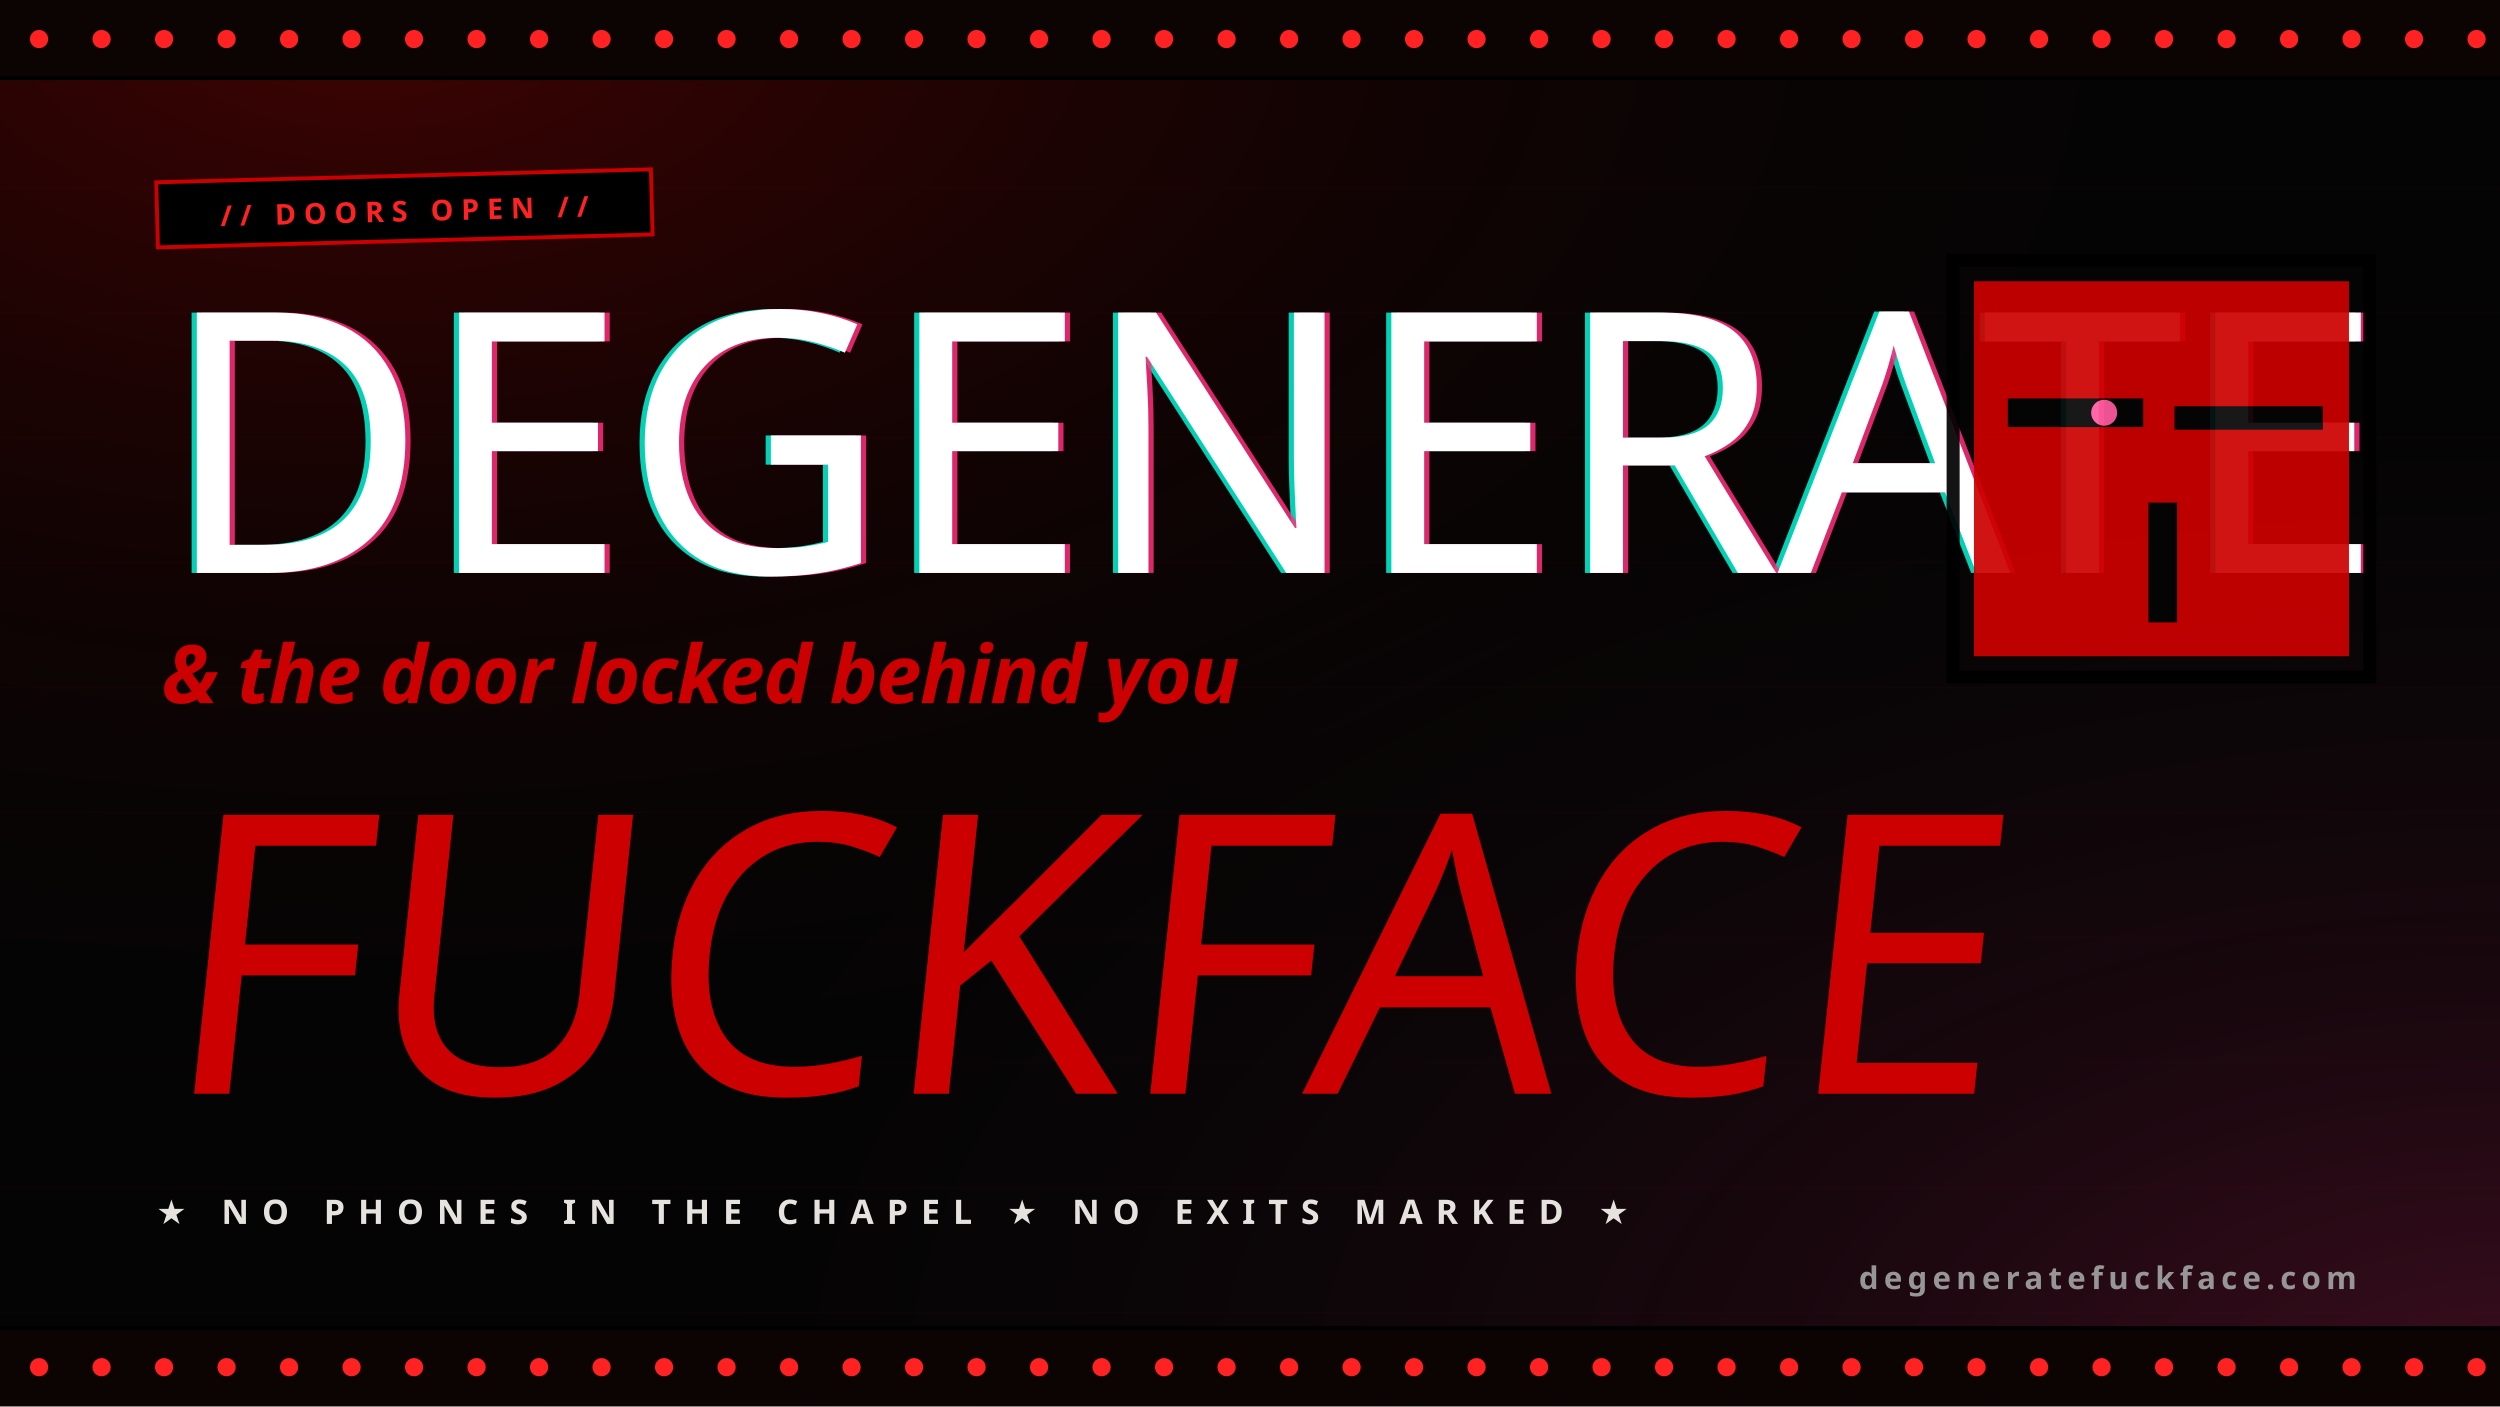
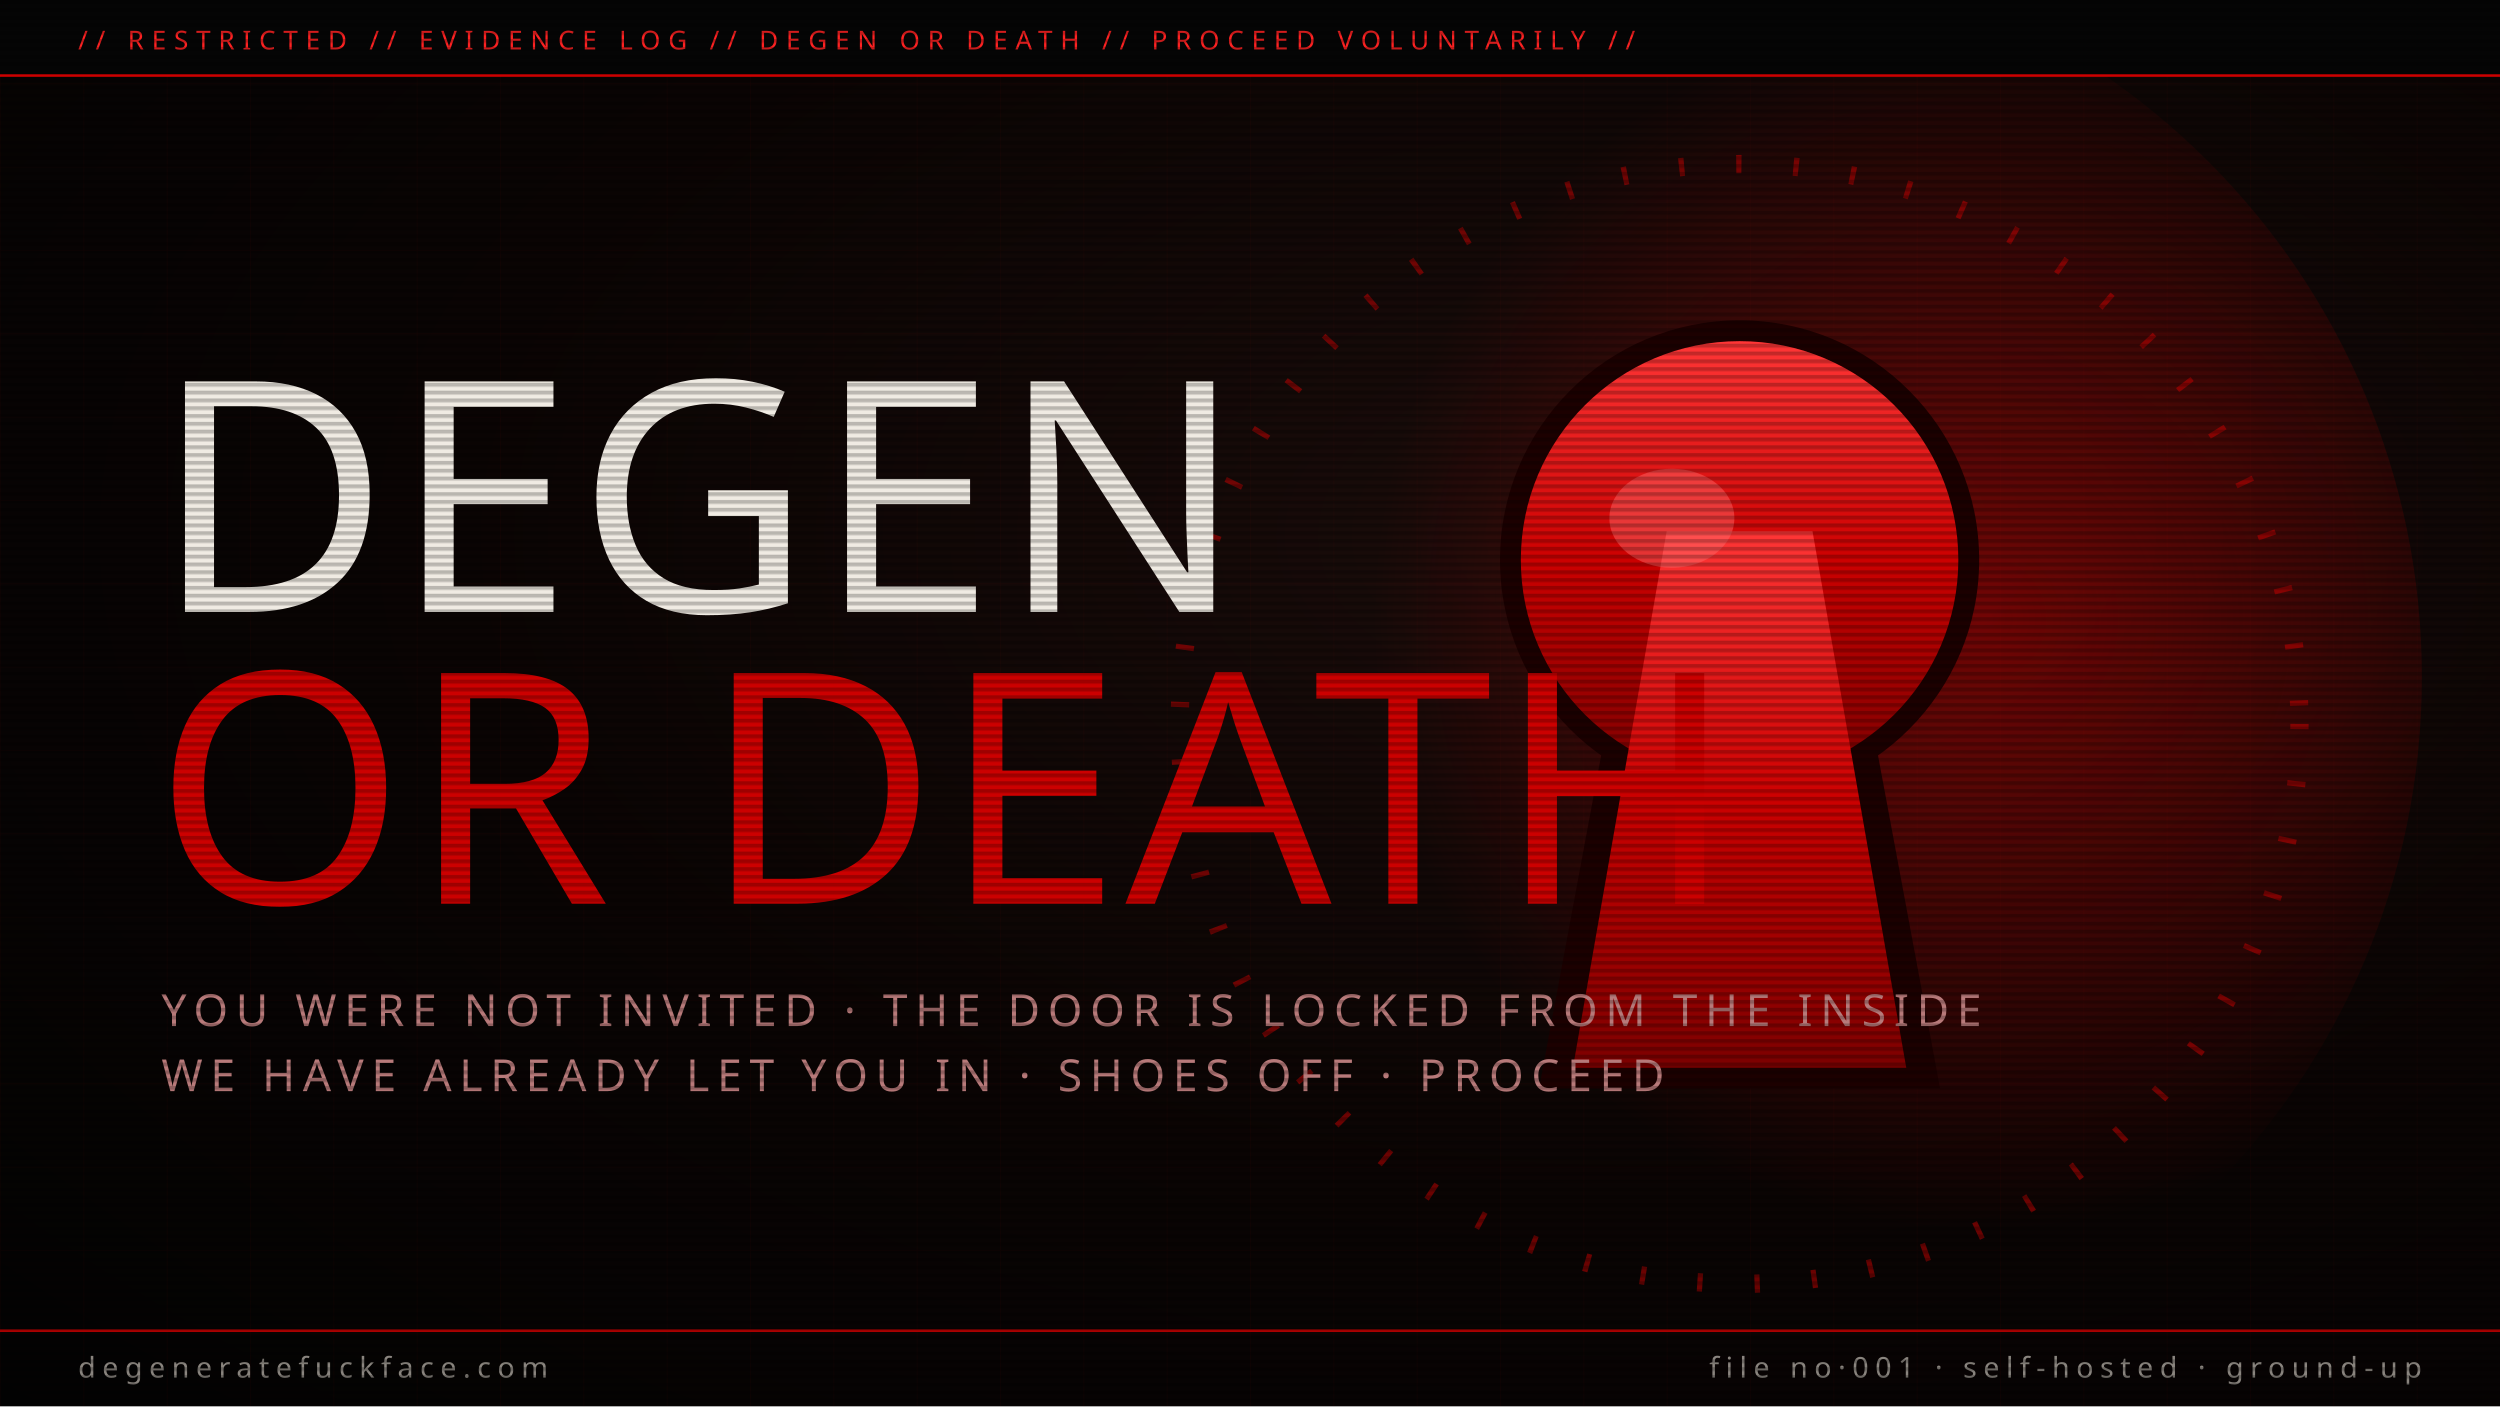
<svg xmlns="http://www.w3.org/2000/svg" viewBox="0 0 1920 1080" width="1920" height="1080">
  <defs>
-     <radialGradient id="bloomTL" cx="15%" cy="0%" r="80%">
-       <stop offset="0%" stop-color="#cc0000" stop-opacity="0.30" />
-       <stop offset="100%" stop-color="#040404" stop-opacity="0" />
+     <radialGradient id="sp-bg" cx="66%" cy="38%" r="92%">
+       <stop offset="0%" stop-color="#1c0d0b" />
+       <stop offset="52%" stop-color="#0a0403" />
+       <stop offset="100%" stop-color="#020202" />
    </radialGradient>
-     <radialGradient id="bloomBR" cx="100%" cy="100%" r="80%">
-       <stop offset="0%" stop-color="#ff2e7c" stop-opacity="0.22" />
-       <stop offset="100%" stop-color="#040404" stop-opacity="0" />
+     <radialGradient id="sp-bloom" cx="70%" cy="46%" r="42%">
+       <stop offset="0%" stop-color="#cc0000" stop-opacity="0.5" />
+       <stop offset="100%" stop-color="#cc0000" stop-opacity="0" />
    </radialGradient>
+     <linearGradient id="sp-key" x1="0" y1="0" x2="0" y2="1">
+       <stop offset="0%" stop-color="#ff3636" />
+       <stop offset="50%" stop-color="#cc0000" />
+       <stop offset="100%" stop-color="#7c0000" />
+     </linearGradient>
+     <pattern id="sp-grid" width="64" height="64" patternUnits="userSpaceOnUse">
+       <path d="M64 0H0V64" fill="none" stroke="#cc0000" stroke-opacity="0.05" stroke-width="1" />
+     </pattern>
+     <pattern id="sp-scan" width="6" height="6" patternUnits="userSpaceOnUse">
+       <rect width="6" height="3" fill="#000000" fill-opacity="0.22" />
+     </pattern>
  </defs>
-   <rect width="1920" height="1080" fill="#040404" />
-   <rect width="1920" height="1080" fill="url(#bloomTL)" />
-   <rect width="1920" height="1080" fill="url(#bloomBR)" />
-   <g stroke="rgba(204,0,0,0.035)" stroke-width="1">
-     <line x1="0" y1="48" x2="1920" y2="48" />
-     <line x1="0" y1="144" x2="1920" y2="144" />
-     <line x1="0" y1="240" x2="1920" y2="240" />
-     <line x1="0" y1="336" x2="1920" y2="336" />
-     <line x1="0" y1="432" x2="1920" y2="432" />
-     <line x1="0" y1="528" x2="1920" y2="528" />
-     <line x1="0" y1="624" x2="1920" y2="624" />
-     <line x1="0" y1="720" x2="1920" y2="720" />
-     <line x1="0" y1="816" x2="1920" y2="816" />
-     <line x1="0" y1="912" x2="1920" y2="912" />
-     <line x1="0" y1="1008" x2="1920" y2="1008" />
+   <rect width="1920" height="1080" fill="url(#sp-bg)" />
+   <rect width="1920" height="1080" fill="url(#sp-grid)" />
+   <circle cx="1300" cy="520" r="560" fill="url(#sp-bloom)" />
+   <rect x="0" y="0" width="1920" height="58" fill="#050505" />
+   <line x1="0" y1="58" x2="1920" y2="58" stroke="#cc0000" stroke-width="2" />
+   <text x="60" y="38" font-family="IBM Plex Mono" font-size="20" fill="#ff2222" letter-spacing="6">// RESTRICTED // EVIDENCE LOG // DEGEN OR DEATH // PROCEED VOLUNTARILY //</text>
+   <line x1="0" y1="1022" x2="1920" y2="1022" stroke="#cc0000" stroke-width="2" />
+   <text x="60" y="1058" font-family="IBM Plex Mono" font-size="22" fill="#8a857f" letter-spacing="5">degeneratefuckface.com</text>
+   <text x="1860" y="1058" text-anchor="end" font-family="IBM Plex Mono" font-size="22" fill="#8a857f" letter-spacing="5">file no·001 · self-hosted · ground-up</text>
+   <circle cx="1336" cy="556" r="430" fill="none" stroke="#cc0000" stroke-width="14" stroke-dasharray="4 40" opacity="0.5" />
+   <g>
+     <circle cx="1336" cy="430" r="184" fill="#1c0000" />
+     <path d="M 1264 396 L 1182 836 L 1490 836 L 1408 396 Z" fill="#1c0000" />
+     <circle cx="1336" cy="430" r="168" fill="url(#sp-key)" />
+     <path d="M 1280 408 L 1208 820 L 1464 820 L 1392 408 Z" fill="url(#sp-key)" />
+     <ellipse cx="1284" cy="398" rx="48" ry="38" fill="#ff6868" opacity="0.48" />
  </g>
-   <rect x="0" y="0" width="1920" height="60" fill="#0c0303" />
-   <line x1="0" y1="60" x2="1920" y2="60" stroke="#000" stroke-width="3" />
-   <g fill="#ff2222">
-     <circle cx="30" cy="30" r="7" />
-     <circle cx="78" cy="30" r="7" />
-     <circle cx="126" cy="30" r="7" />
-     <circle cx="174" cy="30" r="7" />
-     <circle cx="222" cy="30" r="7" />
-     <circle cx="270" cy="30" r="7" />
-     <circle cx="318" cy="30" r="7" />
-     <circle cx="366" cy="30" r="7" />
-     <circle cx="414" cy="30" r="7" />
-     <circle cx="462" cy="30" r="7" />
-     <circle cx="510" cy="30" r="7" />
-     <circle cx="558" cy="30" r="7" />
-     <circle cx="606" cy="30" r="7" />
-     <circle cx="654" cy="30" r="7" />
-     <circle cx="702" cy="30" r="7" />
-     <circle cx="750" cy="30" r="7" />
-     <circle cx="798" cy="30" r="7" />
-     <circle cx="846" cy="30" r="7" />
-     <circle cx="894" cy="30" r="7" />
-     <circle cx="942" cy="30" r="7" />
-     <circle cx="990" cy="30" r="7" />
-     <circle cx="1038" cy="30" r="7" />
-     <circle cx="1086" cy="30" r="7" />
-     <circle cx="1134" cy="30" r="7" />
-     <circle cx="1182" cy="30" r="7" />
-     <circle cx="1230" cy="30" r="7" />
-     <circle cx="1278" cy="30" r="7" />
-     <circle cx="1326" cy="30" r="7" />
-     <circle cx="1374" cy="30" r="7" />
-     <circle cx="1422" cy="30" r="7" />
-     <circle cx="1470" cy="30" r="7" />
-     <circle cx="1518" cy="30" r="7" />
-     <circle cx="1566" cy="30" r="7" />
-     <circle cx="1614" cy="30" r="7" />
-     <circle cx="1662" cy="30" r="7" />
-     <circle cx="1710" cy="30" r="7" />
-     <circle cx="1758" cy="30" r="7" />
-     <circle cx="1806" cy="30" r="7" />
-     <circle cx="1854" cy="30" r="7" />
-     <circle cx="1902" cy="30" r="7" />
-   </g>
-   <rect x="0" y="1020" width="1920" height="60" fill="#0c0303" />
-   <line x1="0" y1="1020" x2="1920" y2="1020" stroke="#000" stroke-width="3" />
-   <g fill="#ff2222">
-     <circle cx="30" cy="1050" r="7" />
-     <circle cx="78" cy="1050" r="7" />
-     <circle cx="126" cy="1050" r="7" />
-     <circle cx="174" cy="1050" r="7" />
-     <circle cx="222" cy="1050" r="7" />
-     <circle cx="270" cy="1050" r="7" />
-     <circle cx="318" cy="1050" r="7" />
-     <circle cx="366" cy="1050" r="7" />
-     <circle cx="414" cy="1050" r="7" />
-     <circle cx="462" cy="1050" r="7" />
-     <circle cx="510" cy="1050" r="7" />
-     <circle cx="558" cy="1050" r="7" />
-     <circle cx="606" cy="1050" r="7" />
-     <circle cx="654" cy="1050" r="7" />
-     <circle cx="702" cy="1050" r="7" />
-     <circle cx="750" cy="1050" r="7" />
-     <circle cx="798" cy="1050" r="7" />
-     <circle cx="846" cy="1050" r="7" />
-     <circle cx="894" cy="1050" r="7" />
-     <circle cx="942" cy="1050" r="7" />
-     <circle cx="990" cy="1050" r="7" />
-     <circle cx="1038" cy="1050" r="7" />
-     <circle cx="1086" cy="1050" r="7" />
-     <circle cx="1134" cy="1050" r="7" />
-     <circle cx="1182" cy="1050" r="7" />
-     <circle cx="1230" cy="1050" r="7" />
-     <circle cx="1278" cy="1050" r="7" />
-     <circle cx="1326" cy="1050" r="7" />
-     <circle cx="1374" cy="1050" r="7" />
-     <circle cx="1422" cy="1050" r="7" />
-     <circle cx="1470" cy="1050" r="7" />
-     <circle cx="1518" cy="1050" r="7" />
-     <circle cx="1566" cy="1050" r="7" />
-     <circle cx="1614" cy="1050" r="7" />
-     <circle cx="1662" cy="1050" r="7" />
-     <circle cx="1710" cy="1050" r="7" />
-     <circle cx="1758" cy="1050" r="7" />
-     <circle cx="1806" cy="1050" r="7" />
-     <circle cx="1854" cy="1050" r="7" />
-     <circle cx="1902" cy="1050" r="7" />
-   </g>
-   <g transform="translate(120 140) rotate(-1.5)">
-     <rect x="0" y="0" width="380" height="50" fill="#000" stroke="#cc0000" stroke-width="3" />
-     <text x="190" y="35" font-family="IBM Plex Mono" font-weight="700" font-size="22" text-anchor="middle" fill="#ff2222" letter-spacing="6">// DOORS OPEN //</text>
-   </g>
-   <g>
-     <text x="120" y="440" font-family="Anton" font-size="280" fill="#00f5d4" letter-spacing="-3" opacity="0.85">DEGENERATE</text>
-     <text x="128" y="440" font-family="Anton" font-size="280" fill="#ff2e7c" letter-spacing="-3" opacity="0.85">DEGENERATE</text>
-     <text x="124" y="440" font-family="Anton" font-size="280" fill="#ffffff" letter-spacing="-3">DEGENERATE</text>
-   </g>
-   <text x="124" y="540" font-family="Playfair Display" font-style="italic" font-weight="900" font-size="62" fill="#cc0000" letter-spacing="-1">
-     &amp; the door locked behind you
-   </text>
-   <g transform="translate(120 840) skewX(-6)">
-     <text x="0" y="0" font-family="Anton" font-size="300" fill="#cc0000" letter-spacing="-4">FUCKFACE</text>
-   </g>
-   <text x="120" y="940" font-family="IBM Plex Mono" font-weight="700" font-size="26" fill="#e6e3df" letter-spacing="10">
-     ★ NO PHONES IN THE CHAPEL ★ NO EXITS MARKED ★
-   </text>
-   <g transform="translate(1500 200)" opacity="0.92">
-     <rect x="0" y="0" width="320" height="320" fill="none" stroke="#000" stroke-width="10" />
-     <rect x="16" y="16" width="288" height="288" fill="#cc0000" />
-     <g fill="#040404">
-       <rect x="42" y="106" width="104" height="22" />
-       <rect x="170" y="112" width="114" height="18" />
-       <rect x="150" y="186" width="22" height="92" />
-     </g>
-     <circle cx="116" cy="117" r="10" fill="#ff5aa0" />
-   </g>
-   <text x="1810" y="990" font-family="IBM Plex Mono" font-weight="700" font-size="24" fill="#969696" text-anchor="end" letter-spacing="4">degeneratefuckface.com</text>
+   <text x="118" y="470" font-family="Anton" font-size="248" fill="#f0ebe3" letter-spacing="3">DEGEN</text>
+   <text x="118" y="694" font-family="Anton" font-size="248" fill="#cc0000" letter-spacing="3">OR DEATH</text>
+   <text x="124" y="788" font-family="IBM Plex Mono" font-size="34" fill="#b87a7a" letter-spacing="6">YOU WERE NOT INVITED · THE DOOR IS LOCKED FROM THE INSIDE</text>
+   <text x="124" y="838" font-family="IBM Plex Mono" font-size="34" fill="#b87a7a" letter-spacing="6">WE HAVE ALREADY LET YOU IN · SHOES OFF · PROCEED</text>
+   <rect width="1920" height="1080" fill="url(#sp-scan)" />
</svg>
